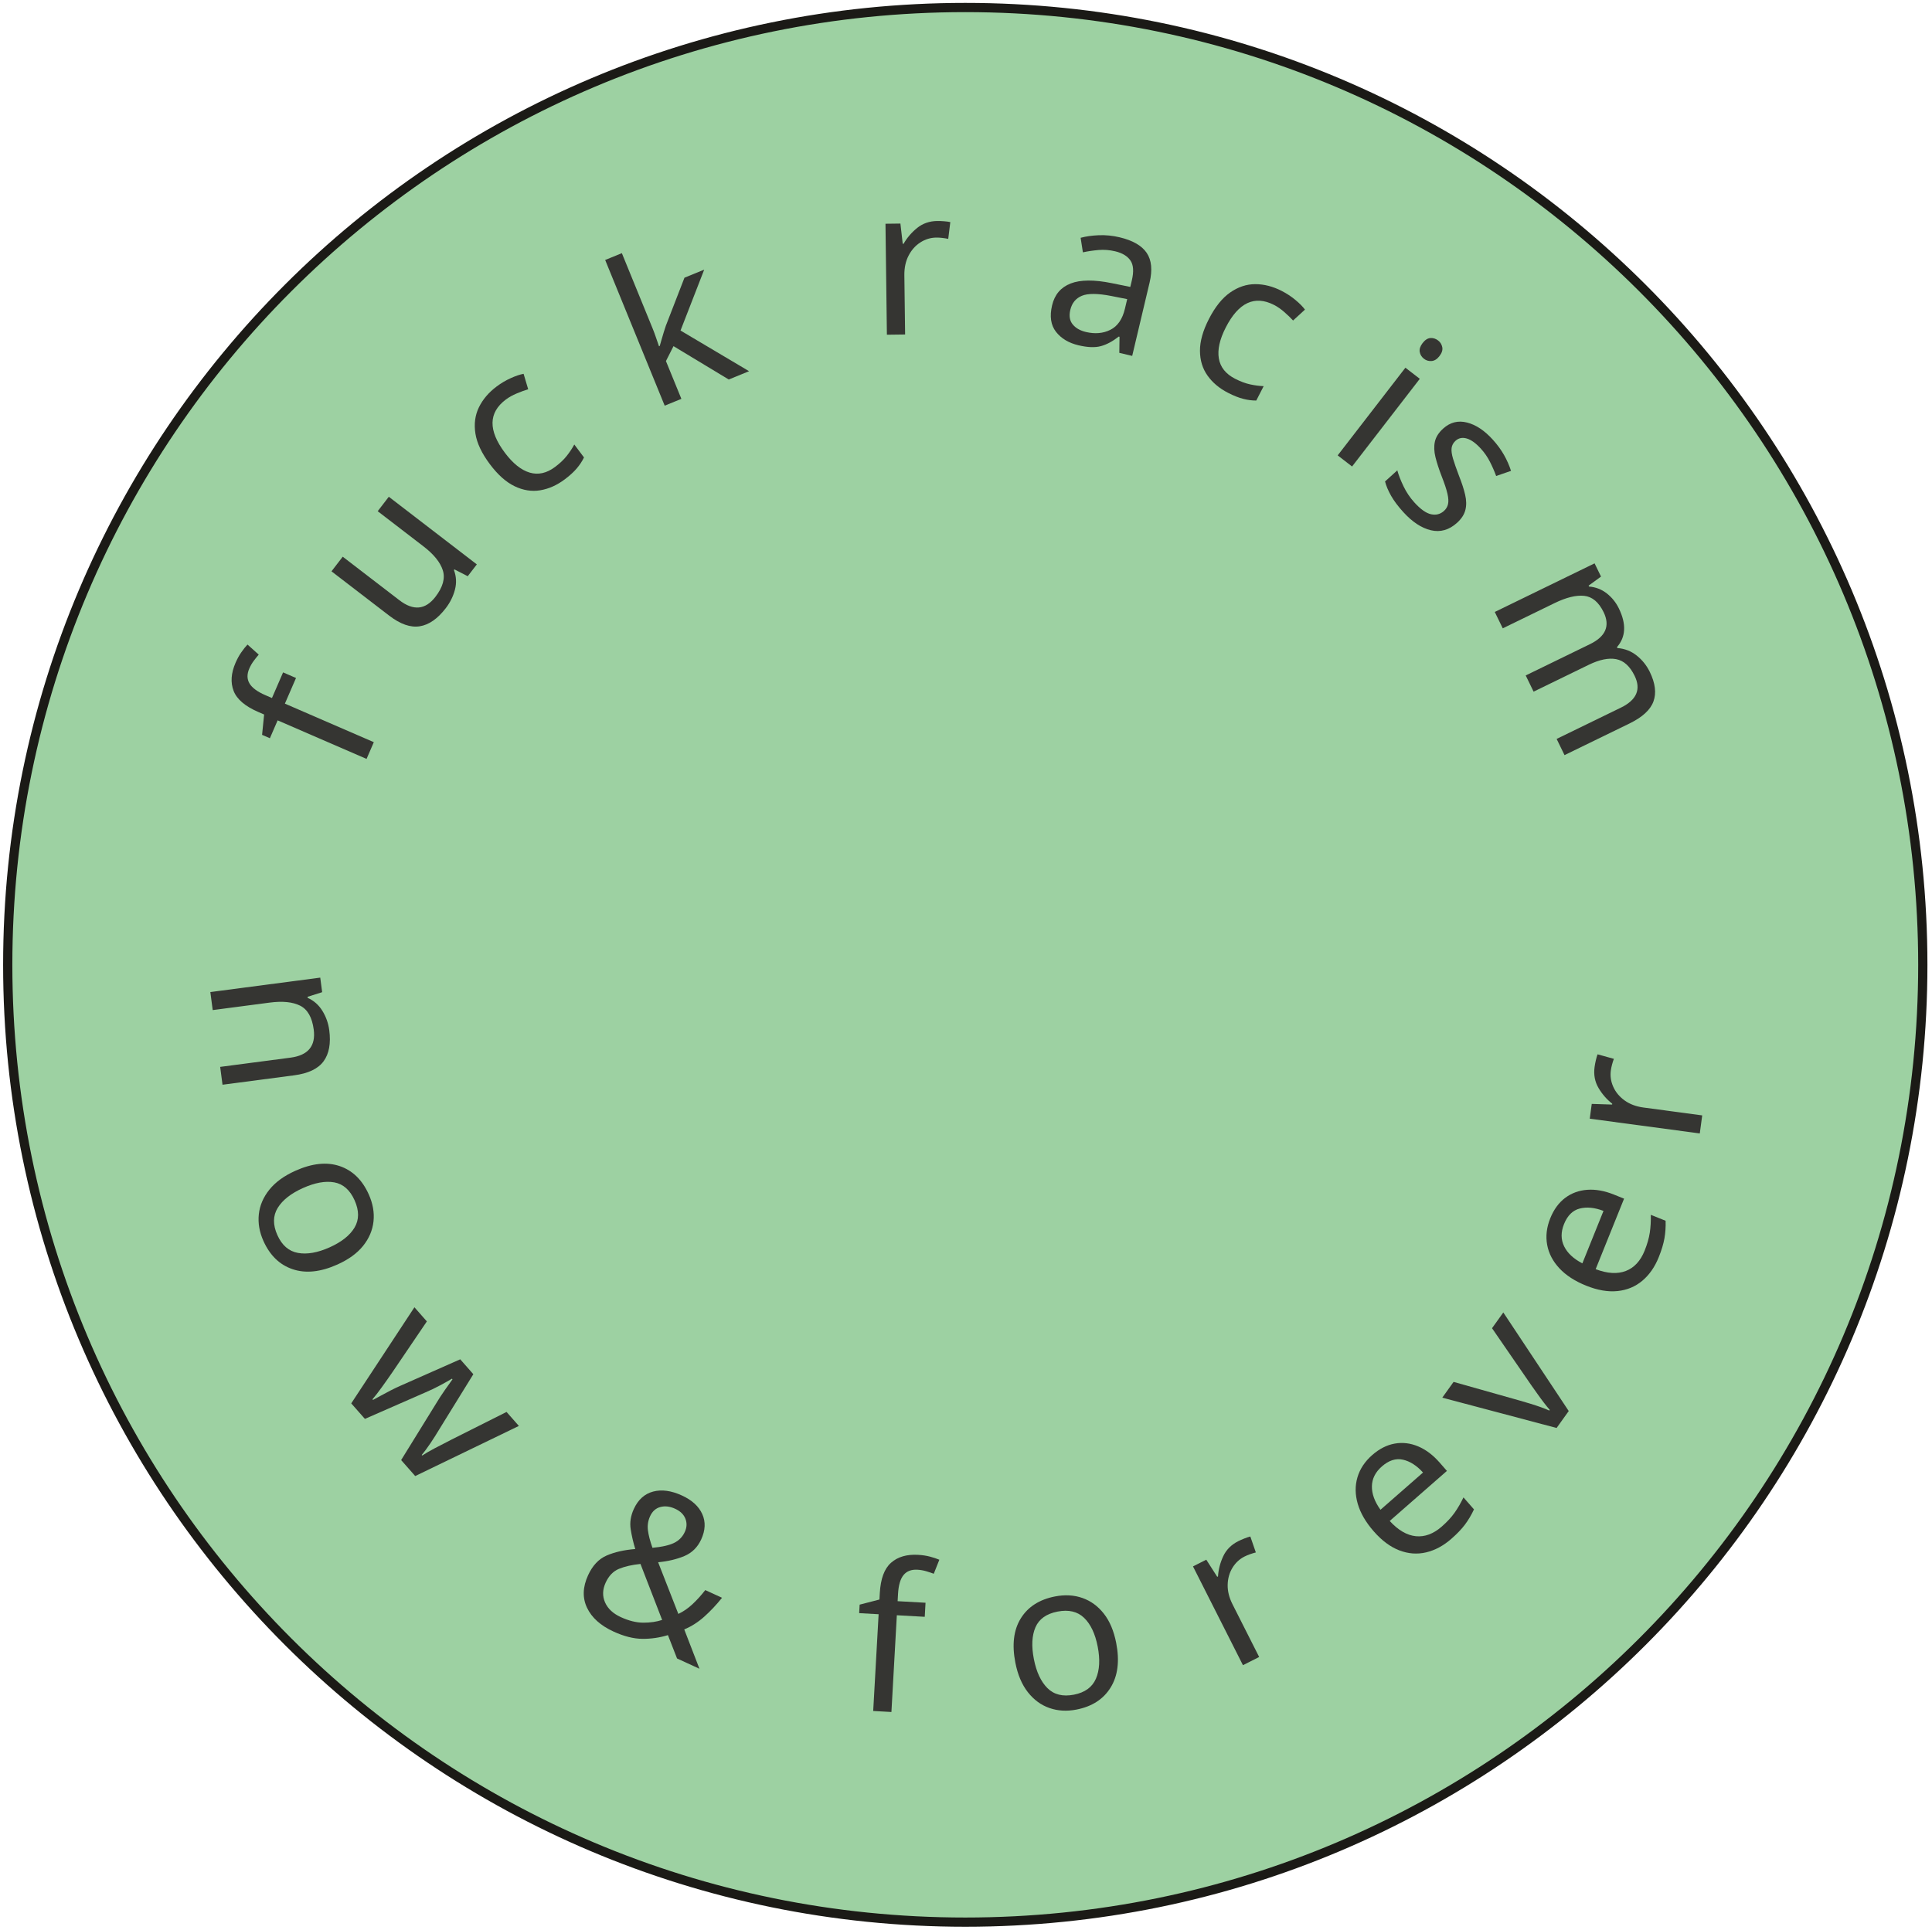
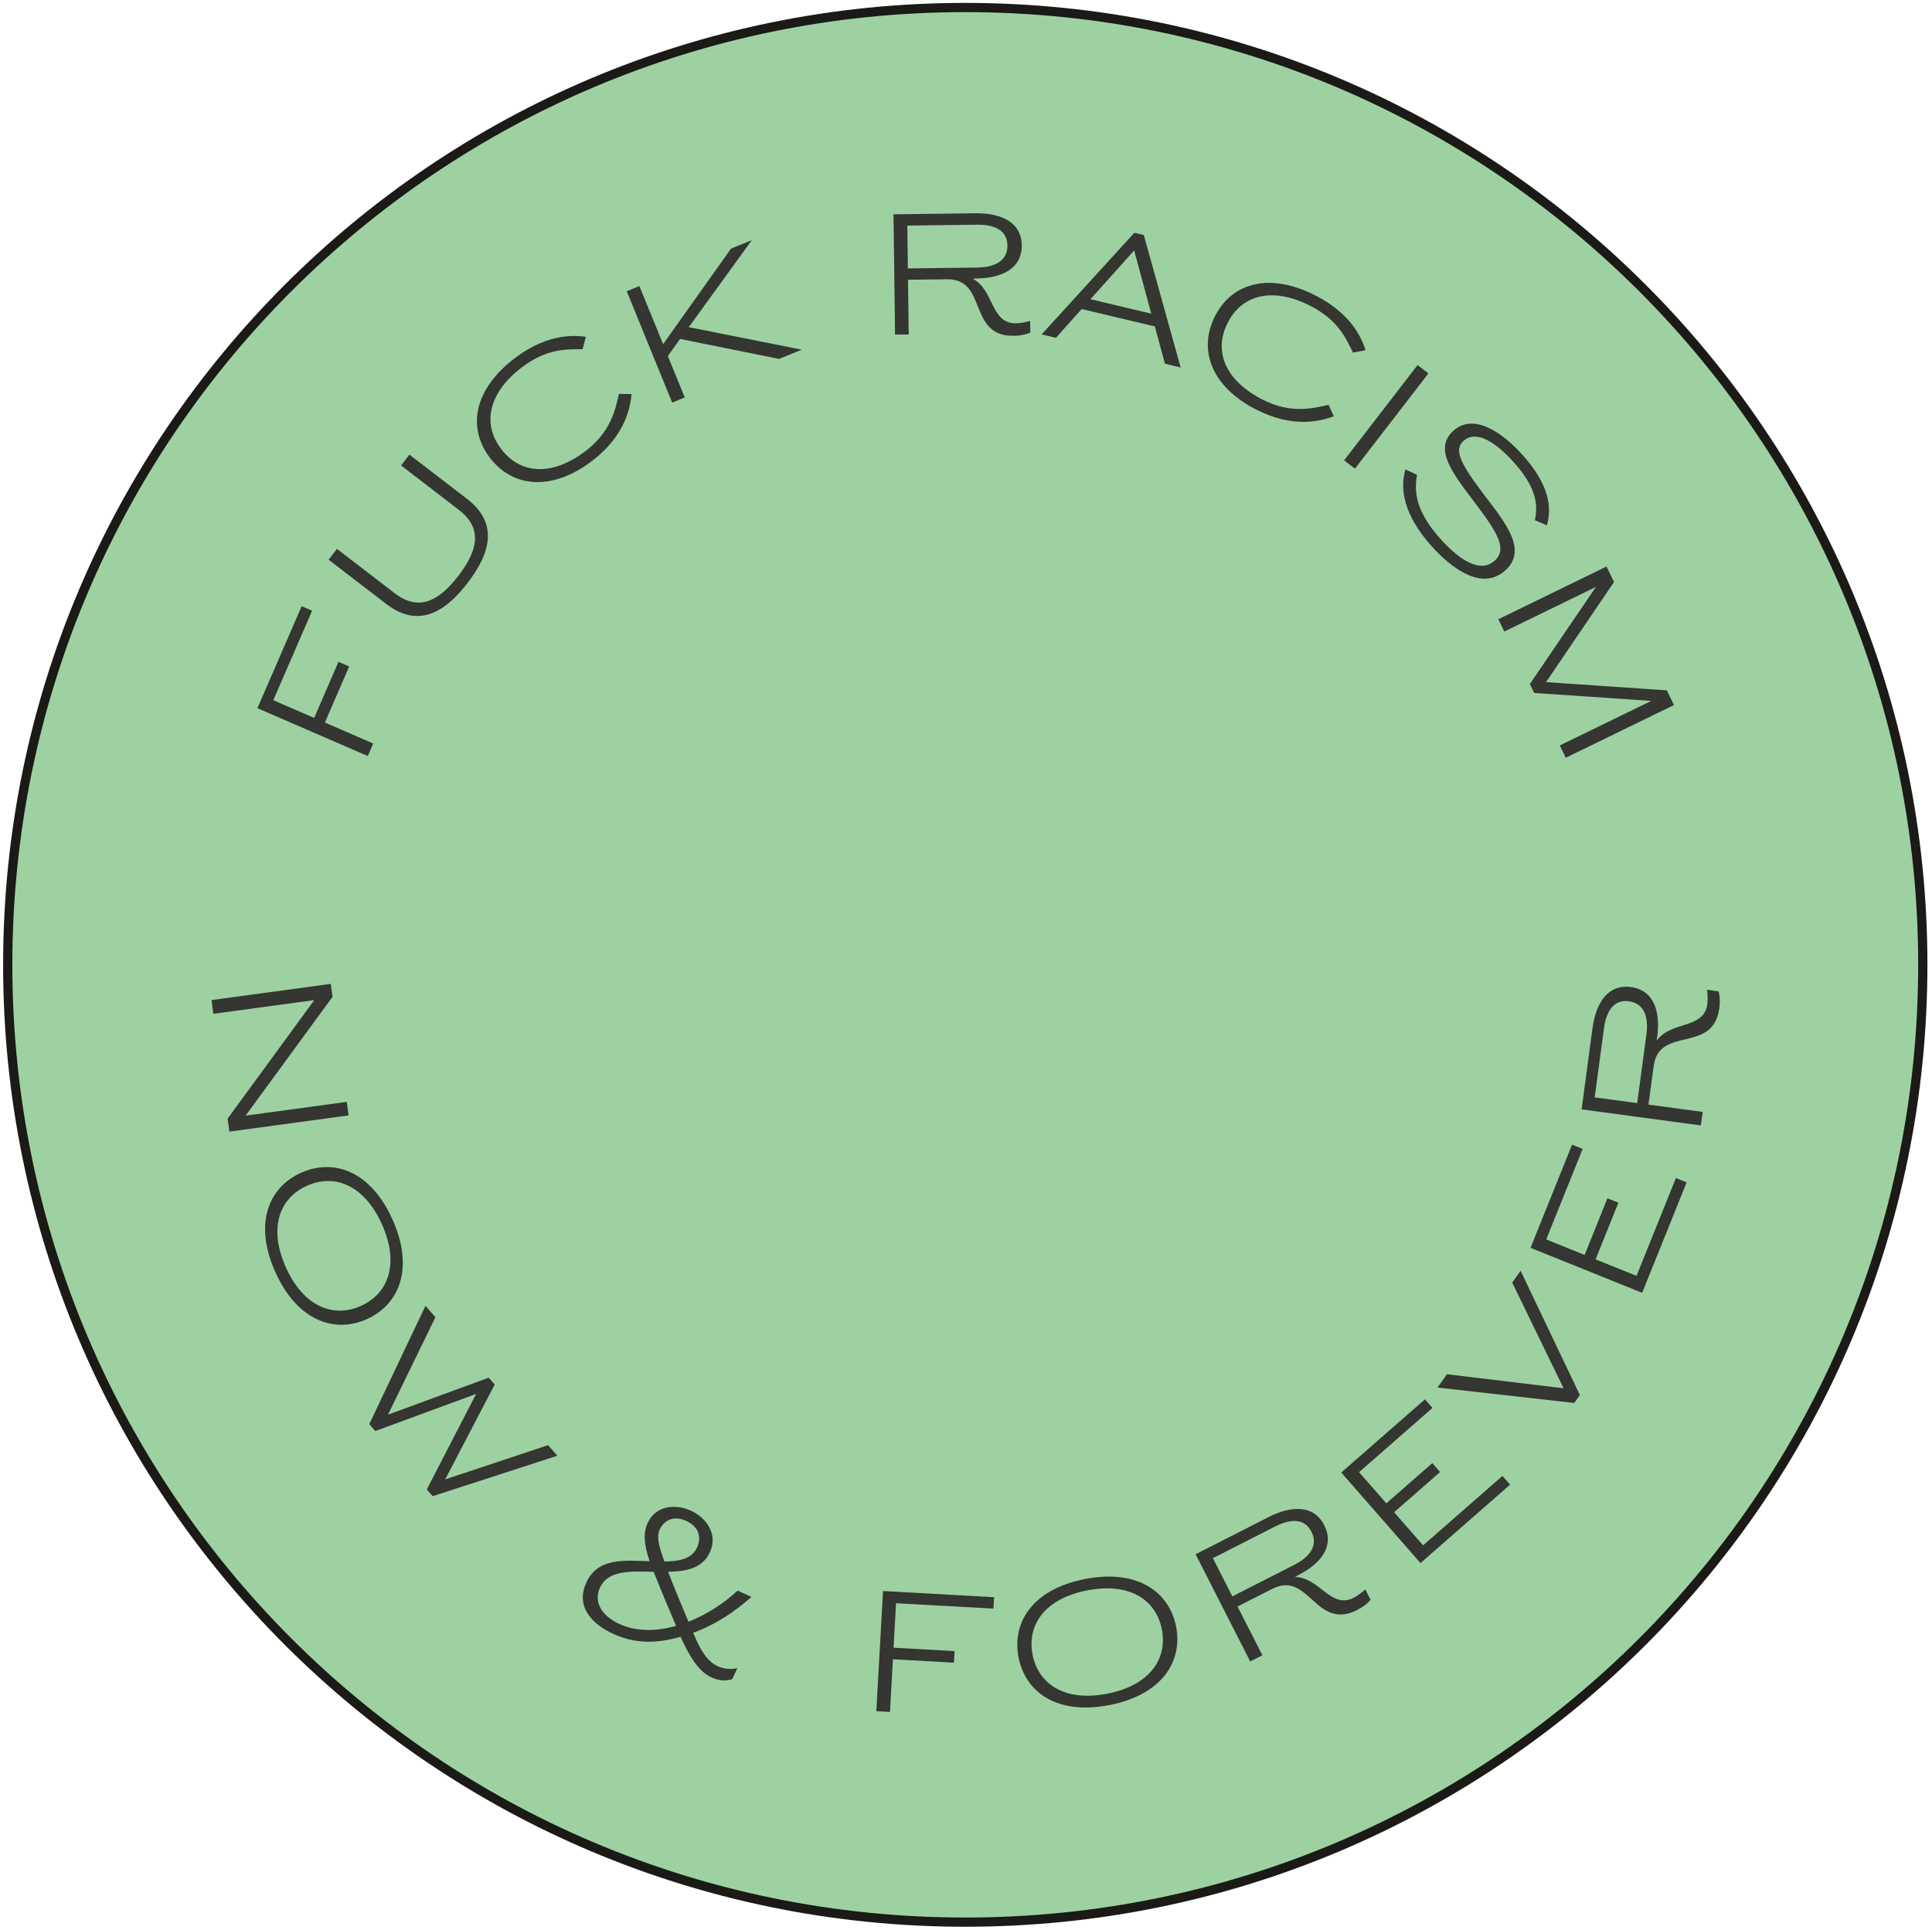
<svg xmlns="http://www.w3.org/2000/svg" id="Layer_1" data-name="Layer 1" viewBox="0 0 1082 1081">
  <defs>
-     <style>.cls-1{fill:#9dd1a2;stroke:#1b1a16;stroke-miterlimit:10;stroke-width:5.17px;}.cls-2{font-size:116px;fill:#353532;font-family:WeddingGothicATF-Book, Wedding Gothic ATF;}</style>
+     <style>.cls-1{fill:#9dd1a2;stroke:#1b1a16;stroke-miterlimit:10;stroke-width:5.17px;}.cls-2{fill:#353532;}</style>
  </defs>
  <circle class="cls-1" cx="540.59" cy="540.47" r="536.26" />
-   <text class="cls-2" transform="translate(200.26 436.72) rotate(-66.56)">f</text>
-   <text class="cls-2" transform="translate(229.37 365.18) rotate(-52.46)">u</text>
-   <text class="cls-2" transform="matrix(0.8, -0.6, 0.6, 0.8, 287.73, 288.49)">c</text>
-   <text class="cls-2" transform="translate(363.13 230.97) rotate(-22.22)">k</text>
-   <text class="cls-2" transform="translate(448.1 198.48) rotate(-11.55)"> </text>
-   <text class="cls-2" transform="translate(486.84 187.63) rotate(-0.73)">r</text>
-   <text class="cls-2" transform="matrix(0.97, 0.23, -0.23, 0.97, 580.06, 186.56)">a</text>
-   <text class="cls-2" transform="translate(657.34 203.17) rotate(27.12)">c</text>
-   <text class="cls-2" transform="matrix(0.79, 0.61, -0.61, 0.79, 741.37, 249.08)">i</text>
-   <text class="cls-2" transform="matrix(0.67, 0.74, -0.74, 0.67, 769.58, 267.1)">s</text>
-   <text class="cls-2" transform="translate(832.82 333.94) rotate(64.03)">m</text>
-   <text class="cls-2" transform="matrix(0.13, 0.99, -0.99, 0.13, 116.52, 545.96)">n</text>
-   <text class="cls-2" transform="translate(134.3 662.8) rotate(65.86)">o</text>
-   <text class="cls-2" transform="matrix(0.66, 0.75, -0.75, 0.66, 184.53, 772.46)">w</text>
-   <text class="cls-2" transform="translate(272.44 865.11) rotate(36.59)"> </text>
-   <text class="cls-2" transform="translate(314.77 899.43) rotate(24.68)">&amp;</text>
-   <text class="cls-2" transform="translate(425.82 945.43) rotate(12.74)"> </text>
-   <text class="cls-2" transform="translate(476.41 957.74) rotate(3.2)">f</text>
-   <text class="cls-2" transform="translate(568.35 963.21) rotate(-11.03)">o</text>
-   <text class="cls-2" transform="matrix(0.89, -0.45, 0.45, 0.89, 687.33, 937.23)">r</text>
-   <text class="cls-2" transform="translate(784.72 885.06) rotate(-41.19)">e</text>
-   <text class="cls-2" transform="matrix(0.58, -0.81, 0.81, 0.58, 858.1, 818.99)">v</text>
-   <text class="cls-2" transform="translate(914.31 737.54) rotate(-68.06)">e</text>
-   <text class="cls-2" transform="translate(950.64 644.7) rotate(-82.36)">r</text>
+   <path class="cls-2" d="M206,423.52l-61.83-26.81,24.77-57.14,5.86,2.53-21.73,50.13,22.88,9.92,13.61-31.4,6,2.59-13.61,31.39L209,416.49Z" />
+   <path class="cls-2" d="M216.43,338.42l-32.38-24.88,4.67-6.07,32.38,24.88c13.7,10.53,25,4,35.61-9.79s14-26.41.29-36.94l-32.38-24.88,4.67-6.07,32.38,24.88c19.31,14.84,10.93,33,.19,47S235.75,353.26,216.43,338.42Z" />
+   <path class="cls-2" d="M353.72,220.77c-.76,7.27-3.28,23.14-22.42,37.64-21.83,16.53-44,15.12-57-2.08s-8.49-38.68,14.17-55.83c19.14-14.5,34.67-12.44,39.64-11.83l-1.87,6.94c-8.8.11-19.7-.65-33.94,10.13-18.22,13.8-22.69,31.15-11.62,45.76s29,15,47.1,1.29C342,242,344.62,229.7,346.62,220.62Z" />
+   <path class="cls-2" d="M376.44,225.53,351,163.14l7.09-2.89,13.29,32.54,38-53.51,11.7-4.78-35.34,48.77L449,195.88l-12.68,5.18-55.44-11.19-6.86,9.57,9.47,23.2Z" />
+   <path class="cls-2" d="M577,186.37a25.09,25.09,0,0,1-9.26,1.74c-26.1.33-14.33-32-37.41-31.66l-21.8.27.38,30.63-7.65.09-.86-67.39,45.82-.58c14.5-.18,25.82,5,26,17.89.17,13.1-11.13,18.47-25.52,18.65l-1.74,0v.23c12,6.58,9.71,25.05,24.09,24.87a30.5,30.5,0,0,0,7.88-1.37Zm-68.86-60,.3,24,38.86-.49c8.58-.11,17-3,16.9-12.39s-8.62-11.73-17.2-11.62Z" />
+   <path class="cls-2" d="M591.35,189.25l-8-1.91,51.92-56.93,5.31,1.26,20.63,74.18-8.8-2.09-5.64-20.9-41-9.74Zm19.33-21.64,34.08,8.1-9.58-35.42Z" />
+   <path class="cls-2" d="M747,233.2c-6.88,2.47-22.28,7.1-43.65-3.85-24.36-12.48-32.72-33-22.89-52.26s31.16-24.44,56.45-11.48c21.38,10.94,26.26,25.83,27.88,30.56l-7.07,1.34c-3.92-7.88-8-18-23.87-26.18-20.34-10.41-37.91-6.9-46.26,9.41s-.94,32.63,19.29,43c15.9,8.15,28.12,5.15,37.17,3Z" />
+   <path class="cls-2" d="M752.76,257.87l41.15-53.38,6.06,4.67-41.15,53.38Z" />
+   <path class="cls-2" d="M859.6,291.39c1.92-8.78.69-18.61-12.08-32.71-10.43-11.53-21-17.89-27.91-11.66-5.68,5.13-1.47,12.9,11.78,30.48,12.26,16,24.09,30.76,11.62,42.05s-29.07-.14-40.9-13.21c-16.34-18.06-18.15-32.85-15-43.37l6.5,3c-1.79,9.6-.62,20.75,13.31,36.14,11.05,12.22,22.37,19,30.2,11.94,7.4-6.69,1.14-16.2-11.5-32.93-11.78-15.61-23-29.56-11.73-39.76s27.16.62,38.6,13.26C868.37,272.2,869,285,866.28,294.27Z" />
+   <path class="cls-2" d="M899.71,317.35l4.22,8.66-38.1,56.1,67.66,4.6,4,8.24-60.59,29.51-3.35-6.88,51.21-24.95-65.54-4.46-2.43-5,37-54.4-51.31,25-3.35-6.88Z" />
+   <path class="cls-2" d="M185.24,551.14l1,7.24-48.68,66.56,56.67-7.7,1,7.58-66.78,9.08-1-7.24,48.57-66.43-56.56,7.69-1-7.7Z" />
+   <path class="cls-2" d="M168.66,656.93c18-8.07,38.83-1.27,51.17,26.25s3.59,47.71-14.4,55.78S166.5,740,154.21,712.6,150.56,665,168.66,656.93Zm33.45,74.62c15.24-6.83,21.81-23.38,11.79-45.71s-26.73-28.44-42-21.61-21.76,23.48-11.8,45.71S186.87,738.38,202.11,731.55Z" />
+   <path class="cls-2" d="M238.27,731.51l5.59,6.35-26.58,54.61,56.39-20.73,3.38,3.83-27.73,53.14,57.61-19.17,5.21,5.92-69.83,22.66L239,834.38l27.66-53.55-56.48,20.8-3.37-3.83Z" />
+   <path class="cls-2" d="M410.13,940.57c-3.84,1.42-8.34.64-11.81-1-6.75-3.1-12-11.13-17.15-22.69-14,4-25.88,3.81-37.69-1.62-12.44-5.71-21.17-15.6-15.12-28.77,6.4-13.92,21-12.43,35.48-11.92-3.44-10-3.54-16.18-1.12-21.45,4.5-9.8,15.58-10.84,24.22-6.87,8.85,4.07,15.23,13.25,10.63,23.27-4.17,9.06-13.25,10.76-23.41,10.94,2.78,7.28,8.47,21,11.4,28A89.82,89.82,0,0,0,413.12,891l7.69,3.54c-9.07,8.08-19.53,15.28-32.6,20.12,4.16,9.83,7.63,15.89,13.85,18.75a17,17,0,0,0,10.88,1.05Zm-31.5-29.8c-4.05-9.52-7.26-17-12.52-30.26-12.73-.36-25.52-1.13-30.12,8.88-3.83,8.33,1.46,16,10.84,20.3C355.37,913.62,366.29,914.29,378.63,910.77Zm-6.53-36.06c8.87-.14,15.41-1.6,18.32-7.93,2.27-4.95,1.6-11.26-6.09-14.8-8.12-3.73-13,.8-14.85,4.8C367.35,861.42,369.46,867.11,372.1,874.71Z" />
+   <path class="cls-2" d="M490.77,958.54l3.76-67.29,62.2,3.47-.36,6.37-54.55-3L500.43,923l34.17,1.91-.37,6.48-34.16-1.91L498.42,959Z" />
+   <path class="cls-2" d="M570.43,928.41c-3.77-19.35,7.58-38.11,37.18-43.88s47.28,7.33,51.06,26.68-7.81,38.16-37.3,43.91S574.23,947.88,570.43,928.41Zm80.27-15.65c-3.2-16.39-17.82-26.54-41.85-21.86s-33.76,19.59-30.56,36,17.93,26.52,41.84,21.86S653.89,929.16,650.7,912.76Z" />
+   <path class="cls-2" d="M767.59,896.22a25.19,25.19,0,0,1-7.53,5.66c-23.26,11.84-27-22.32-47.56-11.84l-19.43,9.9L707,927.23l-6.82,3.47-30.59-60.05,40.83-20.8c12.92-6.58,25.37-6.93,31.21,4.54,5.95,11.68-1.81,21.49-14.63,28l-1.55.79.11.21c13.7.57,19.79,18.16,32.61,11.63a30.26,30.26,0,0,0,6.45-4.71Zm-88.32-23.36,10.9,21.39,34.63-17.63c7.65-3.9,13.93-10.23,9.67-18.6s-12.92-6.7-20.57-2.8Z" />
+   <path class="cls-2" d="M795.54,875.59l-44.38-50.72,46.88-41,4.2,4.8-41.11,36,15.27,17.46,25.76-22.54,4.35,5-25.75,22.53L797,865.66l44.43-38.88,4.28,4.88Z" />
+   <path class="cls-2" d="M805.07,777.27l5.31-7.47,65.3,7.88-28.77-59.2,4.7-6.61,33.19,69.6-3.16,4.44Z" />
+   <path class="cls-2" d="M919.68,724.2,857.16,699l23.27-57.78,5.92,2.38L865.94,694.3,887.46,703l12.78-31.75,6.14,2.48-12.79,31.74,22.93,9.23,22.05-54.77,6,2.42Z" />
+   <path class="cls-2" d="M962.51,555.35a25,25,0,0,1,.38,9.41c-3.47,25.87-33.7,9.52-36.77,32.4l-2.91,21.62,30.36,4.07-1,7.59-66.8-9,6.09-45.41c1.93-14.37,8.72-24.82,21.48-23.1,13,1.74,16.66,13.7,14.74,28l-.23,1.72.23,0c8.26-10.95,26.2-6,28.11-20.22a30.09,30.09,0,0,0-.21-8Zm-69.42,59.38,23.8,3.2,5.17-38.52c1.14-8.51-.49-17.27-9.8-18.52s-12.86,6.82-14,15.33Z" />
</svg>
